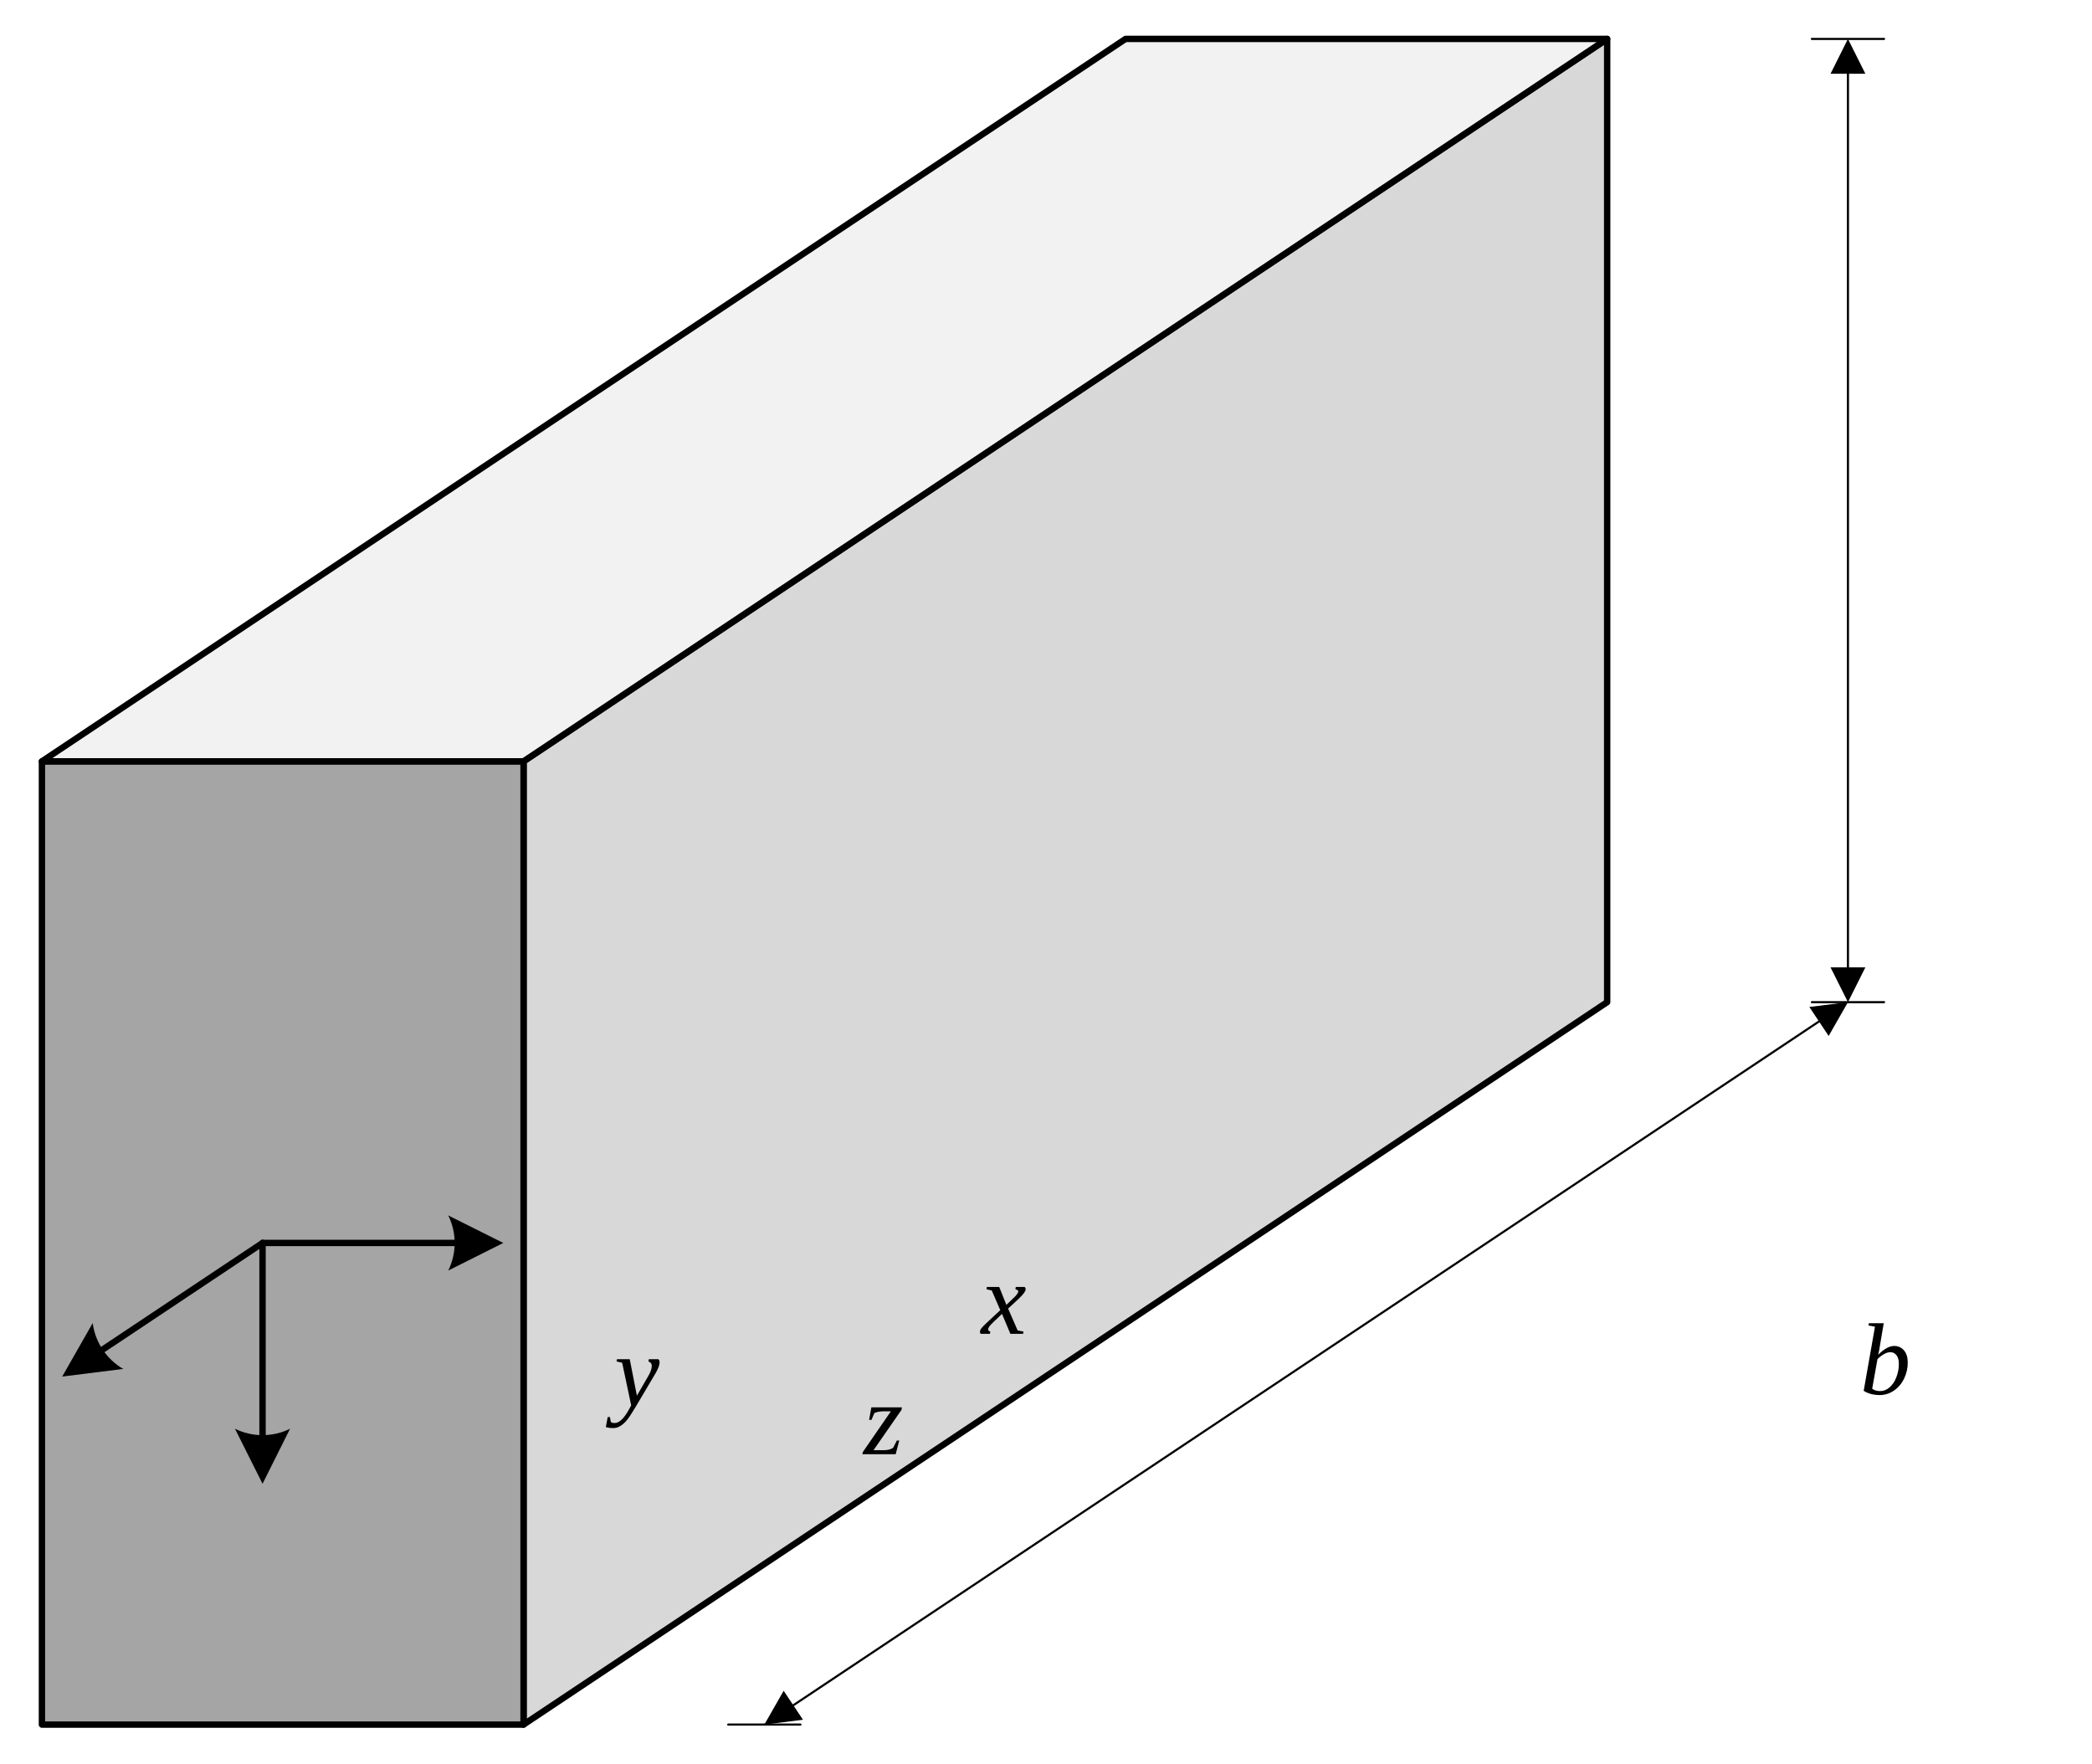
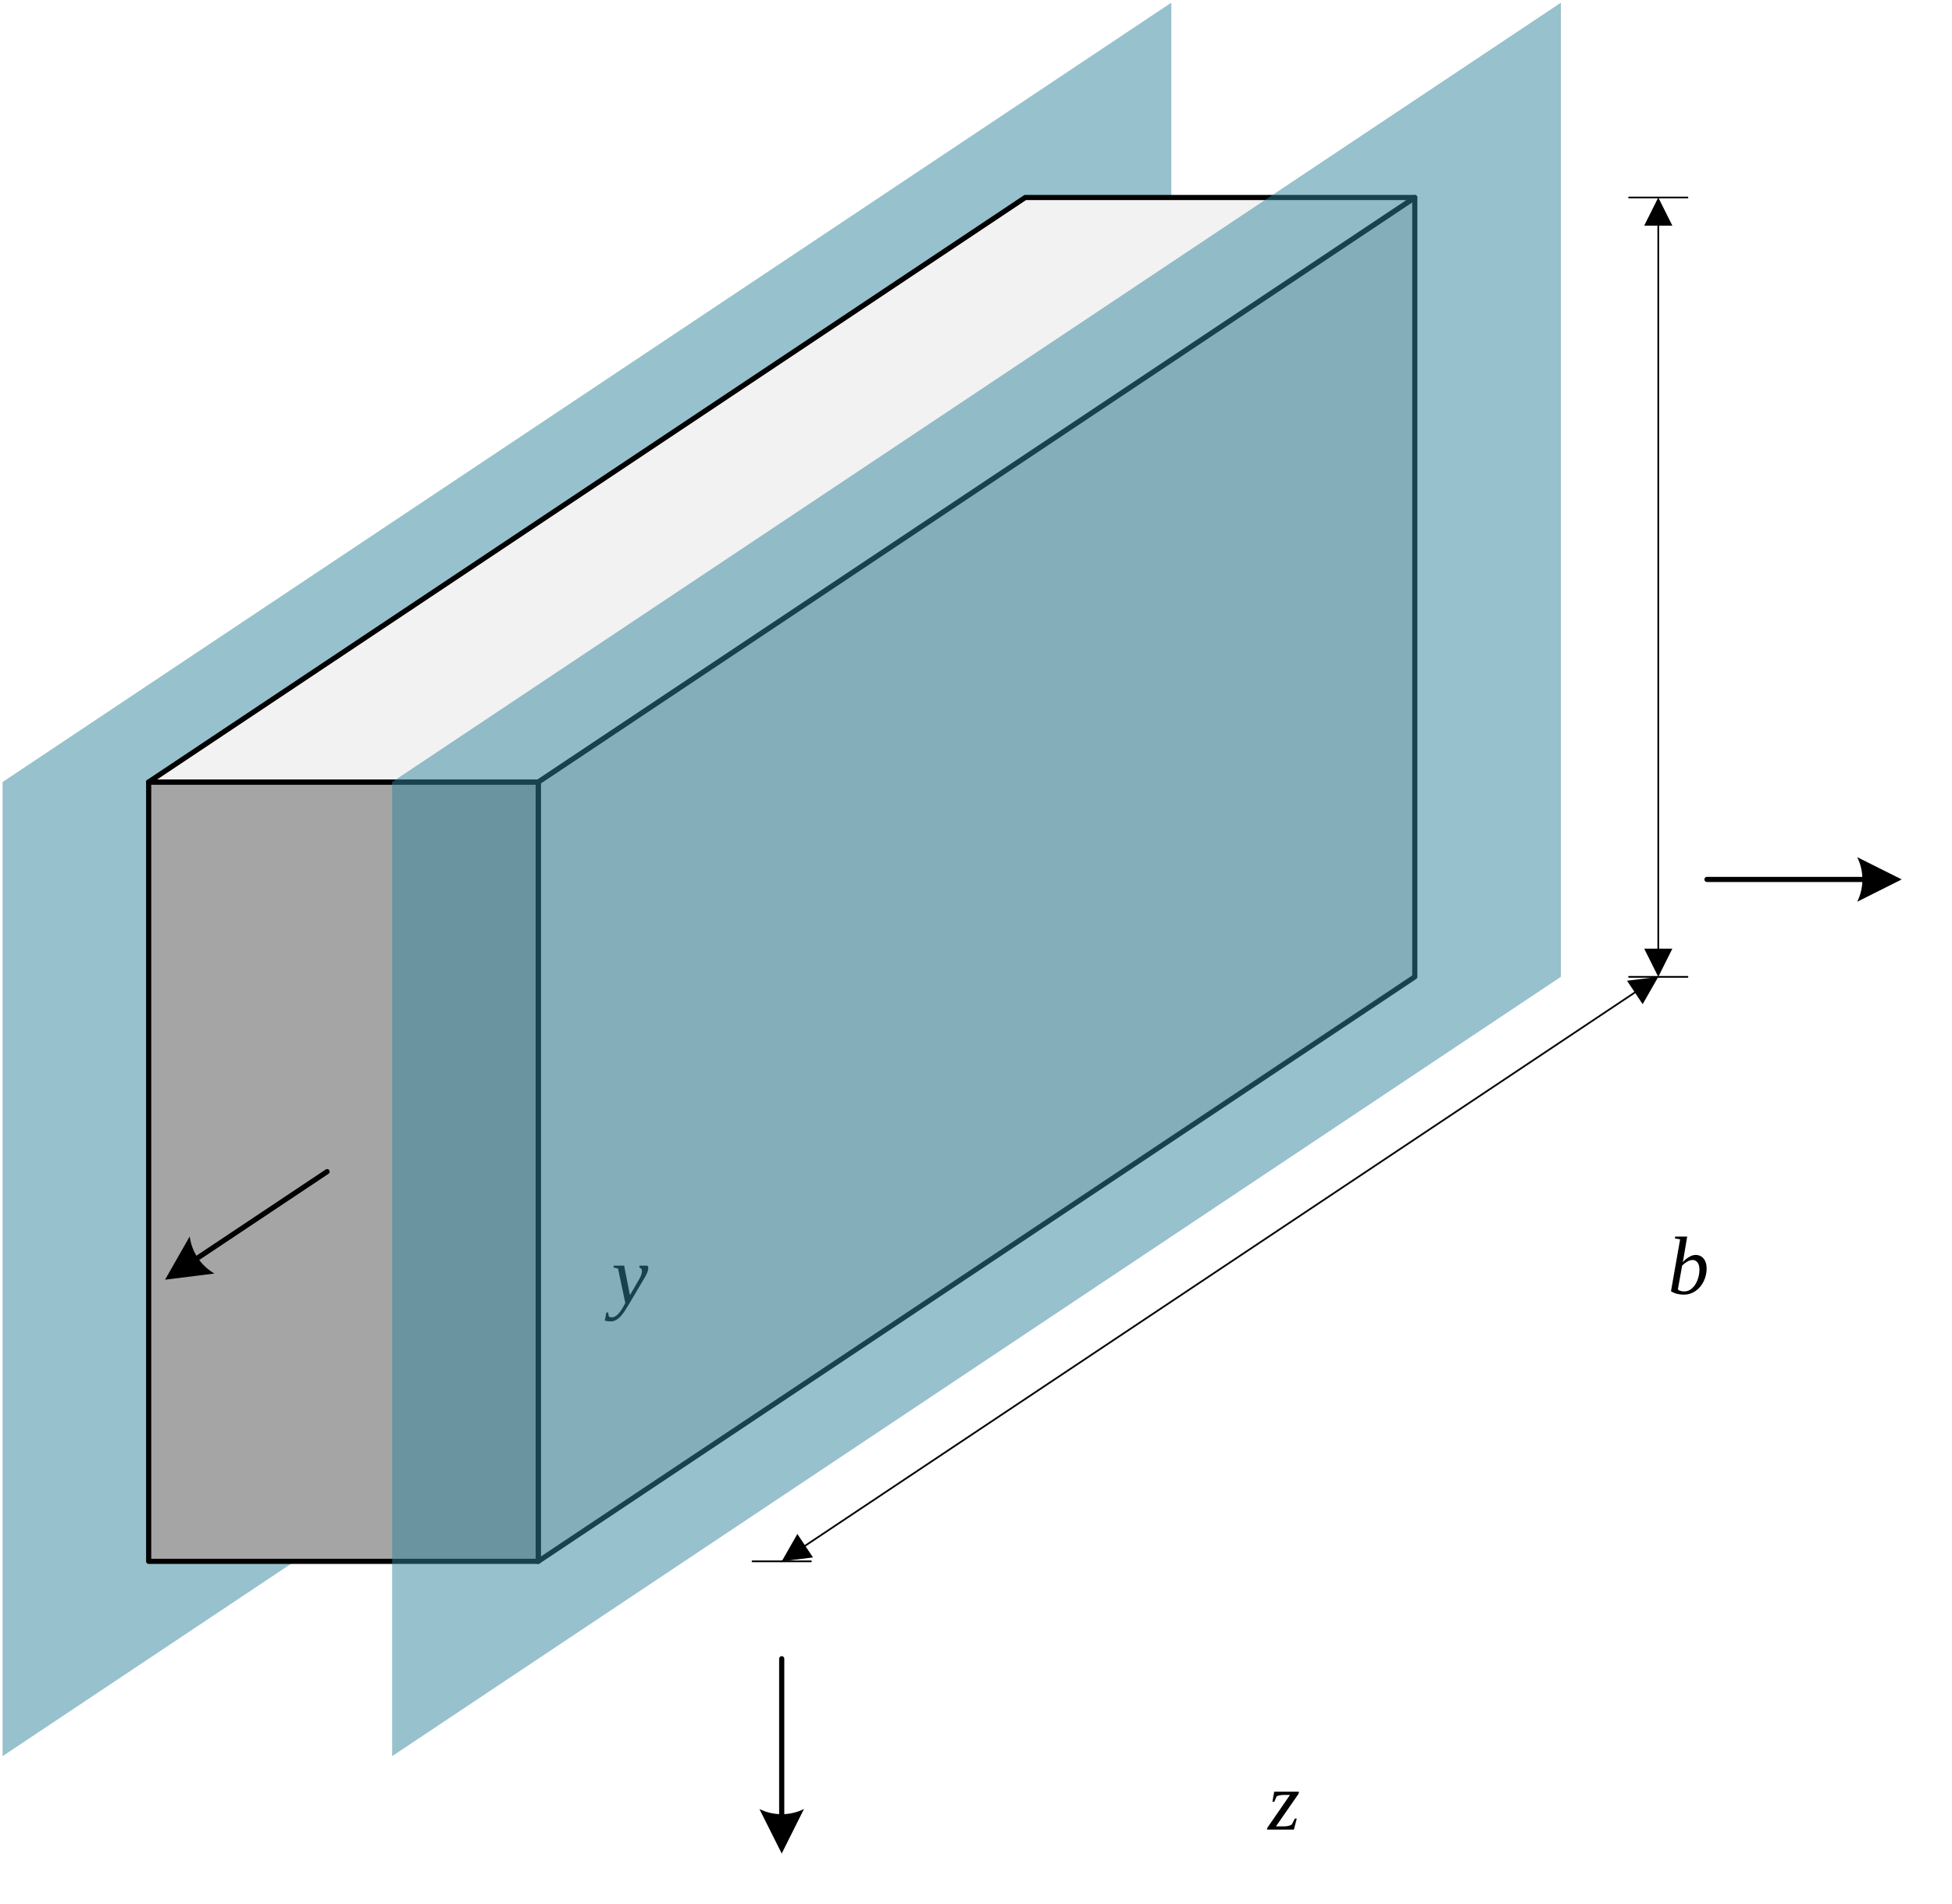
- <svg xmlns="http://www.w3.org/2000/svg" xmlns:ns1="http://schemas.microsoft.com/visio/2003/SVGExtensions/" xmlns:xlink="http://www.w3.org/1999/xlink" width="3.42in" height="2.883in" viewBox="0 0 246.251 207.593" xml:space="preserve" color-interpolation-filters="sRGB" class="st11">
+ <svg xmlns="http://www.w3.org/2000/svg" xmlns:ns1="http://schemas.microsoft.com/visio/2003/SVGExtensions/" xmlns:xlink="http://www.w3.org/1999/xlink" width="3.945in" height="3.847in" viewBox="0 0 284.065 276.978" xml:space="preserve" color-interpolation-filters="sRGB" class="st12">
  <ns1:documentProperties ns1:langID="1043" ns1:metric="true" ns1:viewMarkup="false" />
  <style type="text/css">
	
- 		.st1 {fill:#d8d8d8;stroke:#000000;stroke-linecap:round;stroke-linejoin:round;stroke-width:0.75}
- 		.st2 {fill:#a5a5a5;stroke:#000000;stroke-linecap:round;stroke-linejoin:round;stroke-width:0.75}
- 		.st3 {marker-end:url(#mrkr5-12);stroke:#000000;stroke-linecap:round;stroke-linejoin:round;stroke-width:0.75}
- 		.st4 {fill:#000000;fill-opacity:1;stroke:#000000;stroke-opacity:1;stroke-width:0.229}
- 		.st5 {fill:none;stroke:none;stroke-linecap:round;stroke-linejoin:round;stroke-width:0.75}
- 		.st6 {fill:#000000;font-family:Times New Roman;font-size:1em;font-style:italic}
- 		.st7 {fill:#f2f2f2;stroke:#000000;stroke-linecap:round;stroke-linejoin:round;stroke-width:0.75}
- 		.st8 {stroke:#000000;stroke-linecap:round;stroke-linejoin:round;stroke-width:0.25}
- 		.st9 {marker-end:url(#mrkr4-50);marker-start:url(#mrkr4-48);stroke:#000000;stroke-linecap:round;stroke-linejoin:round;stroke-width:0.25}
- 		.st10 {fill:#000000;fill-opacity:1;stroke:#000000;stroke-opacity:1;stroke-width:0.122}
- 		.st11 {fill:none;fill-rule:evenodd;font-size:12px;overflow:visible;stroke-linecap:square;stroke-miterlimit:3}
+ 		.st1 {fill:#31859b;fill-opacity:0.5;stroke:none;stroke-linecap:round;stroke-linejoin:round;stroke-width:0.75}
+ 		.st2 {fill:#d8d8d8;stroke:#000000;stroke-linecap:round;stroke-linejoin:round;stroke-width:0.75}
+ 		.st3 {fill:#a5a5a5;stroke:#000000;stroke-linecap:round;stroke-linejoin:round;stroke-width:0.75}
+ 		.st4 {marker-end:url(#mrkr5-14);stroke:#000000;stroke-linecap:round;stroke-linejoin:round;stroke-width:0.75}
+ 		.st5 {fill:#000000;fill-opacity:1;stroke:#000000;stroke-opacity:1;stroke-width:0.229}
+ 		.st6 {fill:none;stroke:none;stroke-linecap:round;stroke-linejoin:round;stroke-width:0.75}
+ 		.st7 {fill:#000000;font-family:Times New Roman;font-size:1em;font-style:italic}
+ 		.st8 {fill:#f2f2f2;stroke:#000000;stroke-linecap:round;stroke-linejoin:round;stroke-width:0.75}
+ 		.st9 {stroke:#000000;stroke-linecap:round;stroke-linejoin:round;stroke-width:0.25}
+ 		.st10 {marker-end:url(#mrkr4-52);marker-start:url(#mrkr4-50);stroke:#000000;stroke-linecap:round;stroke-linejoin:round;stroke-width:0.25}
+ 		.st11 {fill:#000000;fill-opacity:1;stroke:#000000;stroke-opacity:1;stroke-width:0.122}
+ 		.st12 {fill:none;fill-rule:evenodd;font-size:12px;overflow:visible;stroke-linecap:square;stroke-miterlimit:3}
	
	</style>
  <defs id="Markers">
    <g id="lend5">
      <path d="M 2 1 L 0 0 L 1.981 -0.993 C 1.672 -0.365 1.673 0.373 1.985 1 " style="stroke:none" />
    </g>
-     <marker id="mrkr5-12" class="st4" ns1:arrowType="5" ns1:arrowSize="2" ns1:setback="7.63" refX="-7.63" orient="auto" markerUnits="strokeWidth" overflow="visible">
+     <marker id="mrkr5-14" class="st5" ns1:arrowType="5" ns1:arrowSize="2" ns1:setback="7.63" refX="-7.63" orient="auto" markerUnits="strokeWidth" overflow="visible">
      <use xlink:href="#lend5" transform="scale(-4.36,-4.36) " />
    </marker>
    <g id="lend4">
      <path d="M 2 1 L 0 0 L 2 -1 L 2 1 " style="stroke:none" />
    </g>
-     <marker id="mrkr4-48" class="st10" ns1:arrowType="4" ns1:arrowSize="1" ns1:setback="14.96" refX="14.96" orient="auto" markerUnits="strokeWidth" overflow="visible">
+     <marker id="mrkr4-50" class="st11" ns1:arrowType="4" ns1:arrowSize="1" ns1:setback="14.96" refX="14.96" orient="auto" markerUnits="strokeWidth" overflow="visible">
      <use xlink:href="#lend4" transform="scale(8.2) " />
    </marker>
-     <marker id="mrkr4-50" class="st10" ns1:arrowType="4" ns1:arrowSize="1" ns1:setback="16.4" refX="-16.4" orient="auto" markerUnits="strokeWidth" overflow="visible">
+     <marker id="mrkr4-52" class="st11" ns1:arrowType="4" ns1:arrowSize="1" ns1:setback="16.4" refX="-16.4" orient="auto" markerUnits="strokeWidth" overflow="visible">
      <use xlink:href="#lend4" transform="scale(-8.2,-8.2) " />
    </marker>
  </defs>
  <g ns1:mID="0" ns1:index="1" ns1:groupContext="foregroundPage">
    <ns1:pageProperties ns1:drawingScale="0.0393701" ns1:pageScale="0.0393701" ns1:drawingUnits="24" ns1:shadowOffsetX="8.50394" ns1:shadowOffsetY="-8.50394" />
-     <g id="shape2530-1" ns1:mID="2530" ns1:groupContext="shape" transform="translate(61.6245,-4.58386)">
-       <path d="M0 94.21 L127.56 9.17 L127.56 122.55 L0 207.59 L0 94.21 Z" class="st1" />
+     <g id="shape4062-1" ns1:mID="4062" ns1:groupContext="shape" transform="translate(0.375,-21.4852)">
+       <path d="M0 135.25 L170.08 21.86 L170.08 163.59 L0 276.98 L0 135.25 Z" class="st1" />
    </g>
-     <g id="shape2531-3" ns1:mID="2531" ns1:groupContext="shape" transform="translate(4.93156,-4.58389)">
-       <rect x="0" y="94.207" width="56.693" height="113.386" class="st2" />
+     <g id="shape2530-3" ns1:mID="2530" ns1:groupContext="shape" transform="translate(78.3277,-49.8315)">
+       <path d="M0 163.59 L127.56 78.55 L127.56 191.94 L0 276.98 L0 163.59 Z" class="st2" />
    </g>
-     <g id="group2532-5" transform="translate(30.8976,-32.9303)" ns1:mID="2532" ns1:groupContext="group">
-       <g id="shape2533-6" ns1:mID="2533" ns1:groupContext="shape" transform="translate(207.593,179.247) rotate(90)">
-         <path d="M0 207.59 L22.62 207.59" class="st3" />
+     <g id="shape2531-5" ns1:mID="2531" ns1:groupContext="shape" transform="translate(21.6349,-49.8316)">
+       <rect x="0" y="163.592" width="56.693" height="113.386" class="st3" />
+     </g>
+     <g id="group2532-7" transform="translate(113.761,-7.31194)" ns1:mID="2532" ns1:groupContext="group">
+       <g id="shape2533-8" ns1:mID="2533" ns1:groupContext="shape" transform="translate(276.978,248.632) rotate(90)">
+         <path d="M0 276.98 L22.62 276.98" class="st4" />
      </g>
-       <g id="shape2534-13" ns1:mID="2534" ns1:groupContext="shape">
+       <g id="shape2534-15" ns1:mID="2534" ns1:groupContext="shape">
        <ns1:textBlock ns1:margins="rect(4,4,4,4)" ns1:tabSpace="42.5197" />
-         <ns1:textRect cx="7.087" cy="200.506" width="14.18" height="14.173" />
-         <rect x="0" y="193.42" width="14.173" height="14.173" class="st5" />
-         <text x="4.75" y="204.11" class="st6" ns1:langID="1043">
+         <ns1:textRect cx="7.087" cy="269.892" width="14.18" height="14.173" />
+         <rect x="0" y="262.805" width="14.173" height="14.173" class="st6" />
+         <text x="4.75" y="273.49" class="st7" ns1:langID="1043">
          <ns1:paragraph ns1:horizAlign="1" />
          <ns1:tabList />z</text>
      </g>
    </g>
-     <g id="group2535-16" transform="translate(30.8976,-47.1036)" ns1:mID="2535" ns1:groupContext="group">
-       <g id="shape2536-17" ns1:mID="2536" ns1:groupContext="shape" transform="translate(-2.36807E-12,-14.1732)">
-         <path d="M0 207.59 L22.62 207.59" class="st3" />
+     <g id="group2535-18" transform="translate(248.407,-134.871)" ns1:mID="2535" ns1:groupContext="group">
+       <g id="shape2536-19" ns1:mID="2536" ns1:groupContext="shape" transform="translate(-3.15222E-12,-14.1732)">
+         <path d="M0 276.98 L22.62 276.98" class="st4" />
      </g>
-       <g id="shape2537-22" ns1:mID="2537" ns1:groupContext="shape" transform="translate(14.1732,0)">
+       <g id="shape2537-24" ns1:mID="2537" ns1:groupContext="shape" transform="translate(14.1732,0)">
        <ns1:textBlock ns1:margins="rect(4,4,4,4)" ns1:tabSpace="42.5197" />
-         <ns1:textRect cx="7.087" cy="200.506" width="14.18" height="14.173" />
-         <rect x="0" y="193.42" width="14.173" height="14.173" class="st5" />
-         <text x="4.42" y="204.11" class="st6" ns1:langID="1043">
+         <ns1:textRect cx="7.087" cy="269.892" width="14.18" height="14.173" />
+         <rect x="0" y="262.805" width="14.173" height="14.173" class="st6" />
+         <text x="4.42" y="273.49" class="st7" ns1:langID="1043">
          <ns1:paragraph ns1:horizAlign="1" />
          <ns1:tabList />x</text>
      </g>
    </g>
-     <g id="shape2556-25" ns1:mID="2556" ns1:groupContext="shape" transform="translate(4.93156,-117.97)">
-       <path d="M0 207.59 L127.56 122.55 L184.25 122.55 L56.69 207.59 L0 207.59 Z" class="st7" />
+     <g id="shape2556-27" ns1:mID="2556" ns1:groupContext="shape" transform="translate(21.6349,-163.217)">
+       <path d="M0 276.98 L127.56 191.94 L184.25 191.94 L56.69 276.98 L0 276.98 Z" class="st8" />
    </g>
-     <g id="shape2569-27" ns1:mID="2569" ns1:groupContext="shape" transform="translate(146.05,319.044) rotate(146.31)">
-       <path d="M0 207.59 L22.62 207.59" class="st3" />
+     <g id="shape2569-29" ns1:mID="2569" ns1:groupContext="shape" transform="translate(201.241,400.914) rotate(146.31)">
+       <path d="M0 276.98 L22.62 276.98" class="st4" />
    </g>
-     <g id="shape2570-32" ns1:mID="2570" ns1:groupContext="shape" transform="translate(13.8897,-38.5996)">
+     <g id="shape2570-34" ns1:mID="2570" ns1:groupContext="shape" transform="translate(30.593,-83.8473)">
      <ns1:textBlock ns1:margins="rect(4,4,4,4)" ns1:tabSpace="42.5197" />
-       <ns1:textRect cx="7.087" cy="200.506" width="14.18" height="14.173" />
-       <rect x="0" y="193.42" width="14.173" height="14.173" class="st5" />
-       <text x="4.42" y="204.11" class="st6" ns1:langID="1043">
+       <ns1:textRect cx="7.087" cy="269.892" width="14.18" height="14.173" />
+       <rect x="0" y="262.805" width="14.173" height="14.173" class="st6" />
+       <text x="4.42" y="273.49" class="st7" ns1:langID="1043">
        <ns1:paragraph ns1:horizAlign="1" />
        <ns1:tabList />y</text>
    </g>
-     <g id="group2624-35" transform="translate(14.1889,117.97) rotate(-90)" ns1:mID="2624" ns1:groupContext="group">
-       <g id="shape2625-36" ns1:mID="2625" ns1:groupContext="shape" transform="translate(207.593,199.089) rotate(90)">
-         <path d="M0 207.59 L8.5 207.59" class="st8" />
+     <g id="group2624-37" transform="translate(-31.4064,142.107) rotate(-90)" ns1:mID="2624" ns1:groupContext="group">
+       <g id="shape2625-38" ns1:mID="2625" ns1:groupContext="shape" transform="translate(276.978,268.474) rotate(90)">
+         <path d="M0 276.98 L8.5 276.98" class="st9" />
      </g>
-       <g id="shape2626-39" ns1:mID="2626" ns1:groupContext="shape" transform="translate(320.979,199.089) rotate(90)">
-         <path d="M0 207.59 L8.5 207.59" class="st8" />
+       <g id="shape2626-41" ns1:mID="2626" ns1:groupContext="shape" transform="translate(390.364,268.474) rotate(90)">
+         <path d="M0 276.98 L8.5 276.98" class="st9" />
      </g>
-       <g id="shape2627-42" ns1:mID="2627" ns1:groupContext="shape" transform="translate(0,-4.25197)">
-         <path d="M3.74 207.59 L4.1 207.59 L109.29 207.59" class="st9" />
+       <g id="shape2627-44" ns1:mID="2627" ns1:groupContext="shape" transform="translate(0,-4.25197)">
+         <path d="M3.74 276.98 L4.1 276.98 L109.29 276.98" class="st10" />
      </g>
    </g>
-     <g id="shape2628-51" ns1:mID="2628" ns1:groupContext="shape" transform="translate(217.53,-143.482)">
+     <g id="shape2628-53" ns1:mID="2628" ns1:groupContext="shape" transform="translate(241.32,-188.729)">
      <ns1:textBlock ns1:margins="rect(4,4,4,4)" ns1:tabSpace="42.5197" />
-       <ns1:textRect cx="14.173" cy="204.758" width="28.35" height="5.669" />
-       <rect x="0" y="201.924" width="28.346" height="5.669" class="st5" />
-       <text x="11.17" y="208.36" class="st6" ns1:langID="1043">
+       <ns1:textRect cx="14.173" cy="274.144" width="28.35" height="5.669" />
+       <rect x="0" y="271.309" width="28.346" height="5.669" class="st6" />
+       <text x="11.17" y="277.74" class="st7" ns1:langID="1043">
        <ns1:paragraph ns1:horizAlign="1" />
        <ns1:tabList />h</text>
    </g>
-     <g id="shape2631-54" ns1:mID="2631" ns1:groupContext="shape" transform="translate(-25.181,30.2813) rotate(-33.6901)">
-       <path d="M3.74 207.59 L4.1 207.59 L149.21 207.59" class="st9" />
+     <g id="shape2631-56" ns1:mID="2631" ns1:groupContext="shape" transform="translate(-39.8791,-3.31321) rotate(-33.6901)">
+       <path d="M3.74 276.98 L4.1 276.98 L149.21 276.98" class="st10" />
    </g>
-     <g id="shape2633-61" ns1:mID="2633" ns1:groupContext="shape" transform="translate(89.9709,-4.58394)">
-       <path d="M0 207.59 L4.25 207.59" class="st8" />
+     <g id="shape2633-63" ns1:mID="2633" ns1:groupContext="shape" transform="translate(113.761,-49.8316)">
+       <path d="M0 276.98 L4.25 276.98" class="st9" />
    </g>
-     <g id="shape2634-64" ns1:mID="2634" ns1:groupContext="shape" transform="translate(85.719,-4.58394)">
-       <path d="M0 207.59 L4.25 207.59" class="st8" />
+     <g id="shape2634-66" ns1:mID="2634" ns1:groupContext="shape" transform="translate(109.509,-49.8316)">
+       <path d="M0 276.98 L4.25 276.98" class="st9" />
    </g>
-     <g id="shape2635-67" ns1:mID="2635" ns1:groupContext="shape" transform="translate(160.837,-40.017)">
+     <g id="shape2635-69" ns1:mID="2635" ns1:groupContext="shape" transform="translate(184.627,-85.2647)">
      <ns1:textBlock ns1:margins="rect(4,4,4,4)" ns1:tabSpace="42.5197" />
-       <ns1:textRect cx="7.087" cy="200.506" width="14.18" height="14.173" />
-       <rect x="0" y="193.42" width="14.173" height="14.173" class="st5" />
-       <text x="4.09" y="204.11" class="st6" ns1:langID="1043">
+       <ns1:textRect cx="7.087" cy="269.892" width="14.18" height="14.173" />
+       <rect x="0" y="262.805" width="14.173" height="14.173" class="st6" />
+       <text x="4.09" y="273.49" class="st7" ns1:langID="1043">
        <ns1:paragraph ns1:horizAlign="1" />
        <ns1:tabList />b</text>
    </g>
+     <g id="shape4064-72" ns1:mID="4064" ns1:groupContext="shape" transform="translate(57.0679,-21.4852)">
+       <path d="M0 135.25 L170.08 21.86 L170.08 163.59 L0 276.98 L0 135.25 Z" class="st1" />
+     </g>
  </g>
</svg>
